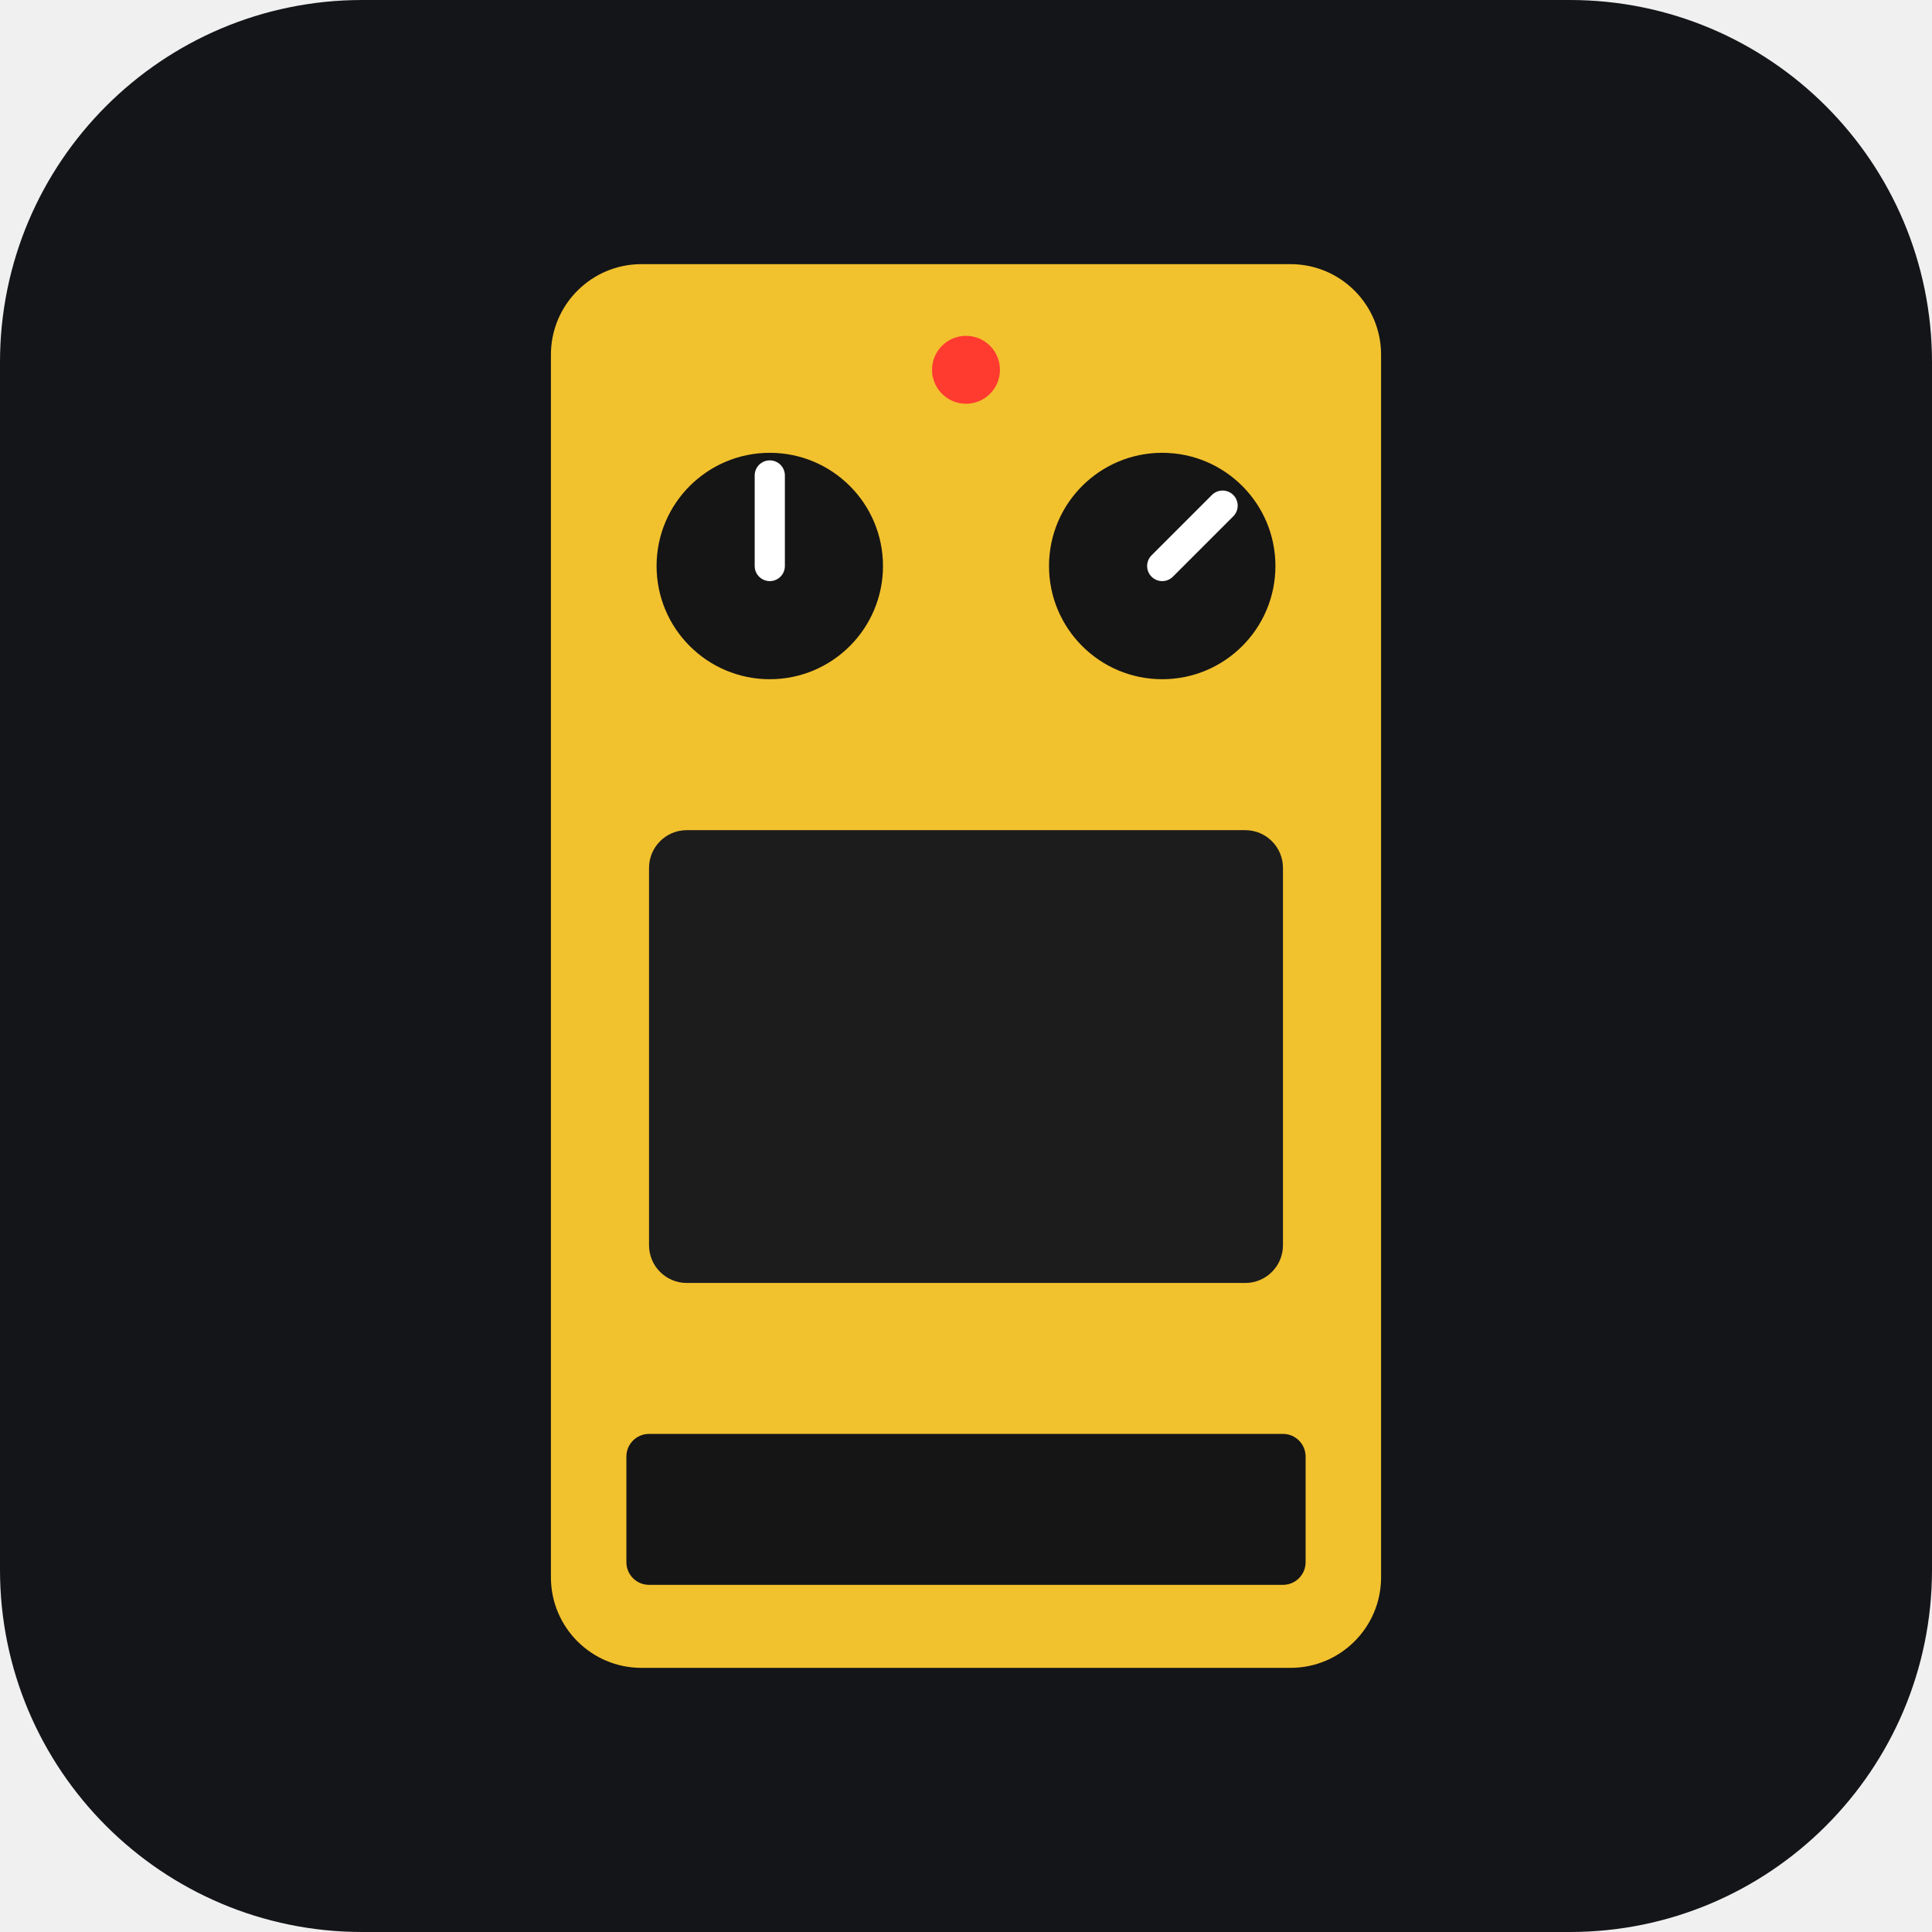
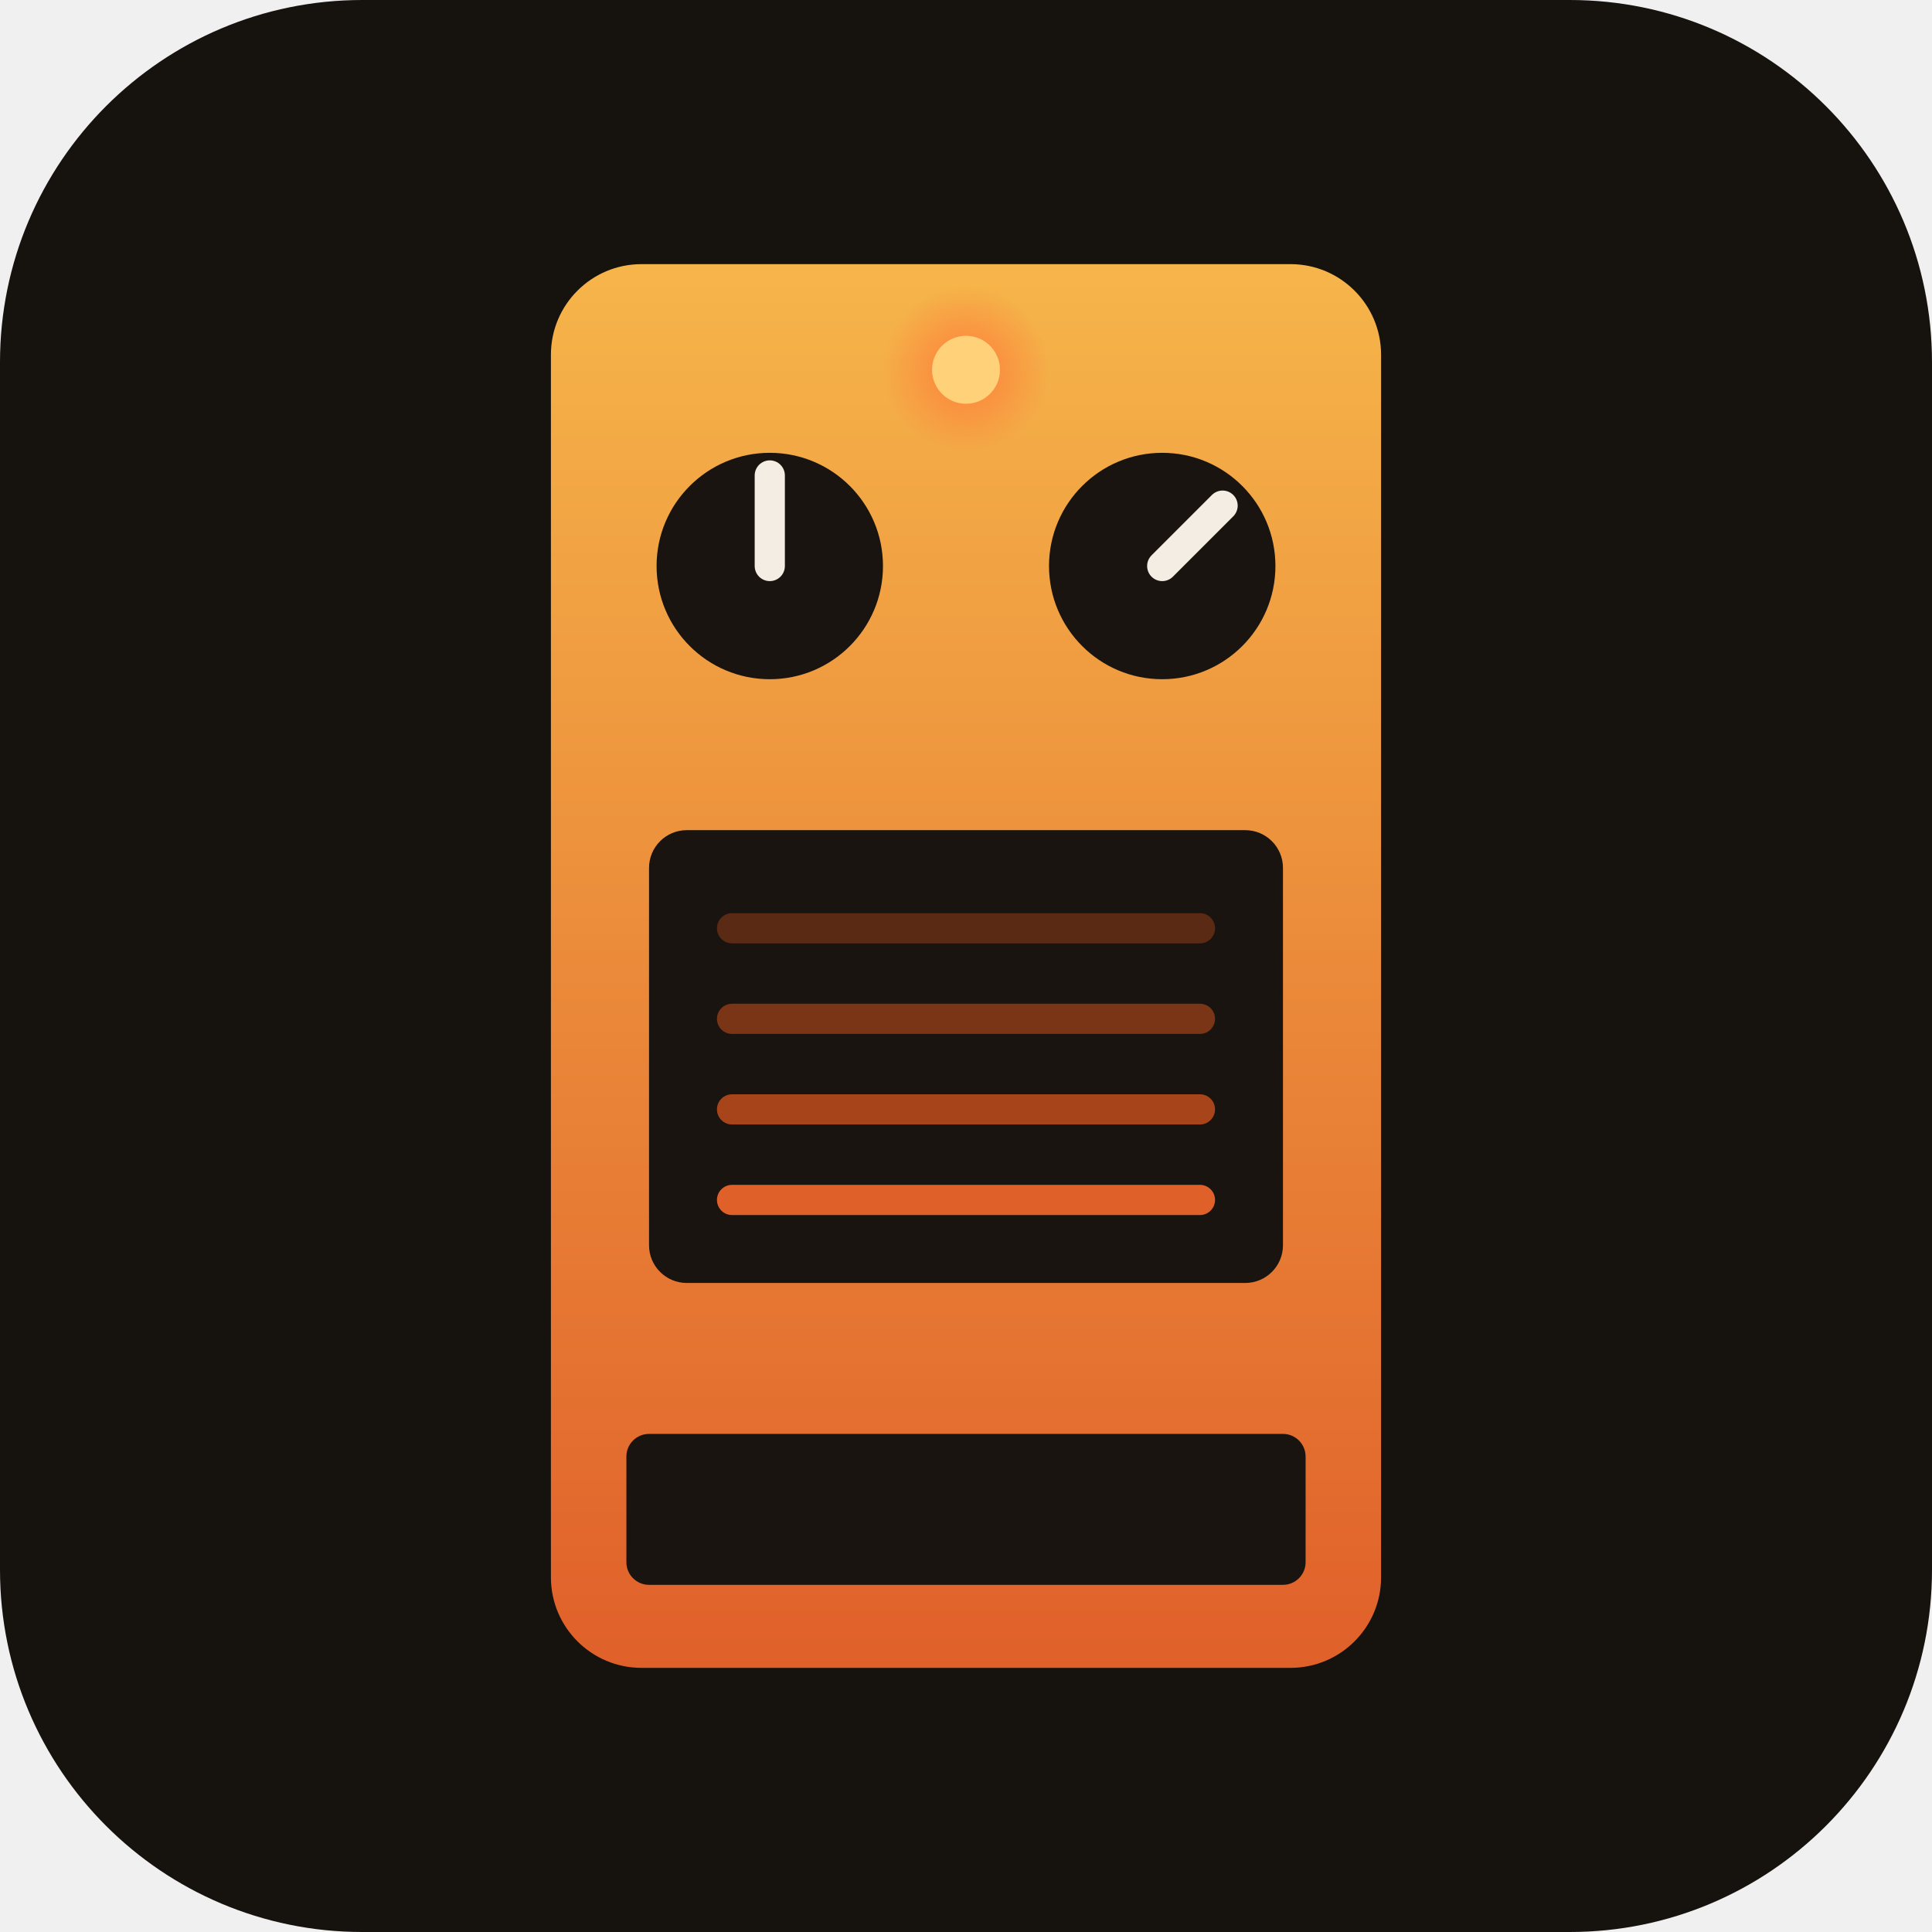
<svg xmlns="http://www.w3.org/2000/svg" viewBox="0 0 512 512">
-   <rect width="512" height="512" rx="96" fill="#141518" />
-   <rect x="146" y="70" width="220" height="372" rx="24" fill="#f2c12e" />
-   <circle cx="204" cy="150" r="30" fill="#151515" />
-   <circle cx="308" cy="150" r="30" fill="#151515" />
-   <line x1="204" y1="150" x2="204" y2="126" stroke="#fff" stroke-width="8" stroke-linecap="round" />
-   <line x1="308" y1="150" x2="324" y2="134" stroke="#fff" stroke-width="8" stroke-linecap="round" />
-   <circle cx="256" cy="98" r="9" fill="#ff3b30" />
-   <rect x="172" y="220" width="168" height="120" rx="10" fill="#1c1c1c" />
-   <rect x="166" y="380" width="180" height="40" rx="6" fill="#151515" />
+   <defs>
+     <linearGradient id="brasa" x1="0" y1="0" x2="0" y2="1">
+       <stop offset="0" stop-color="#f6b54a" />
+       <stop offset="1" stop-color="#e0602a" />
+     </linearGradient>
+     <radialGradient id="glow" cx=".5" cy=".5" r=".5">
+       <stop offset="0" stop-color="#ff7a3a" stop-opacity=".9" />
+       <stop offset="1" stop-color="#ff7a3a" stop-opacity="0" />
+     </radialGradient>
+   </defs>
+   <rect width="512" height="512" rx="96" fill="#16130f" />
+   <rect x="146" y="70" width="220" height="372" rx="24" fill="url(#brasa)" />
+   <circle cx="204" cy="150" r="30" fill="#1a1410" />
+   <circle cx="308" cy="150" r="30" fill="#1a1410" />
+   <line x1="204" y1="150" x2="204" y2="126" stroke="#f4ede4" stroke-width="8" stroke-linecap="round" />
+   <line x1="308" y1="150" x2="324" y2="134" stroke="#f4ede4" stroke-width="8" stroke-linecap="round" />
+   <circle cx="256" cy="98" r="22" fill="url(#glow)" />
+   <circle cx="256" cy="98" r="9" fill="#ffd27a" />
+   <rect x="172" y="220" width="168" height="120" rx="10" fill="#1a1410" />
+   <rect x="190" y="242" width="132" height="8" rx="4" fill="#5a2a14" />
+   <rect x="190" y="266" width="132" height="8" rx="4" fill="#7a3416" />
+   <rect x="190" y="290" width="132" height="8" rx="4" fill="#a8441a" />
+   <rect x="190" y="314" width="132" height="8" rx="4" fill="#e0602a" />
+   <rect x="166" y="380" width="180" height="40" rx="6" fill="#1a1410" />
</svg>
